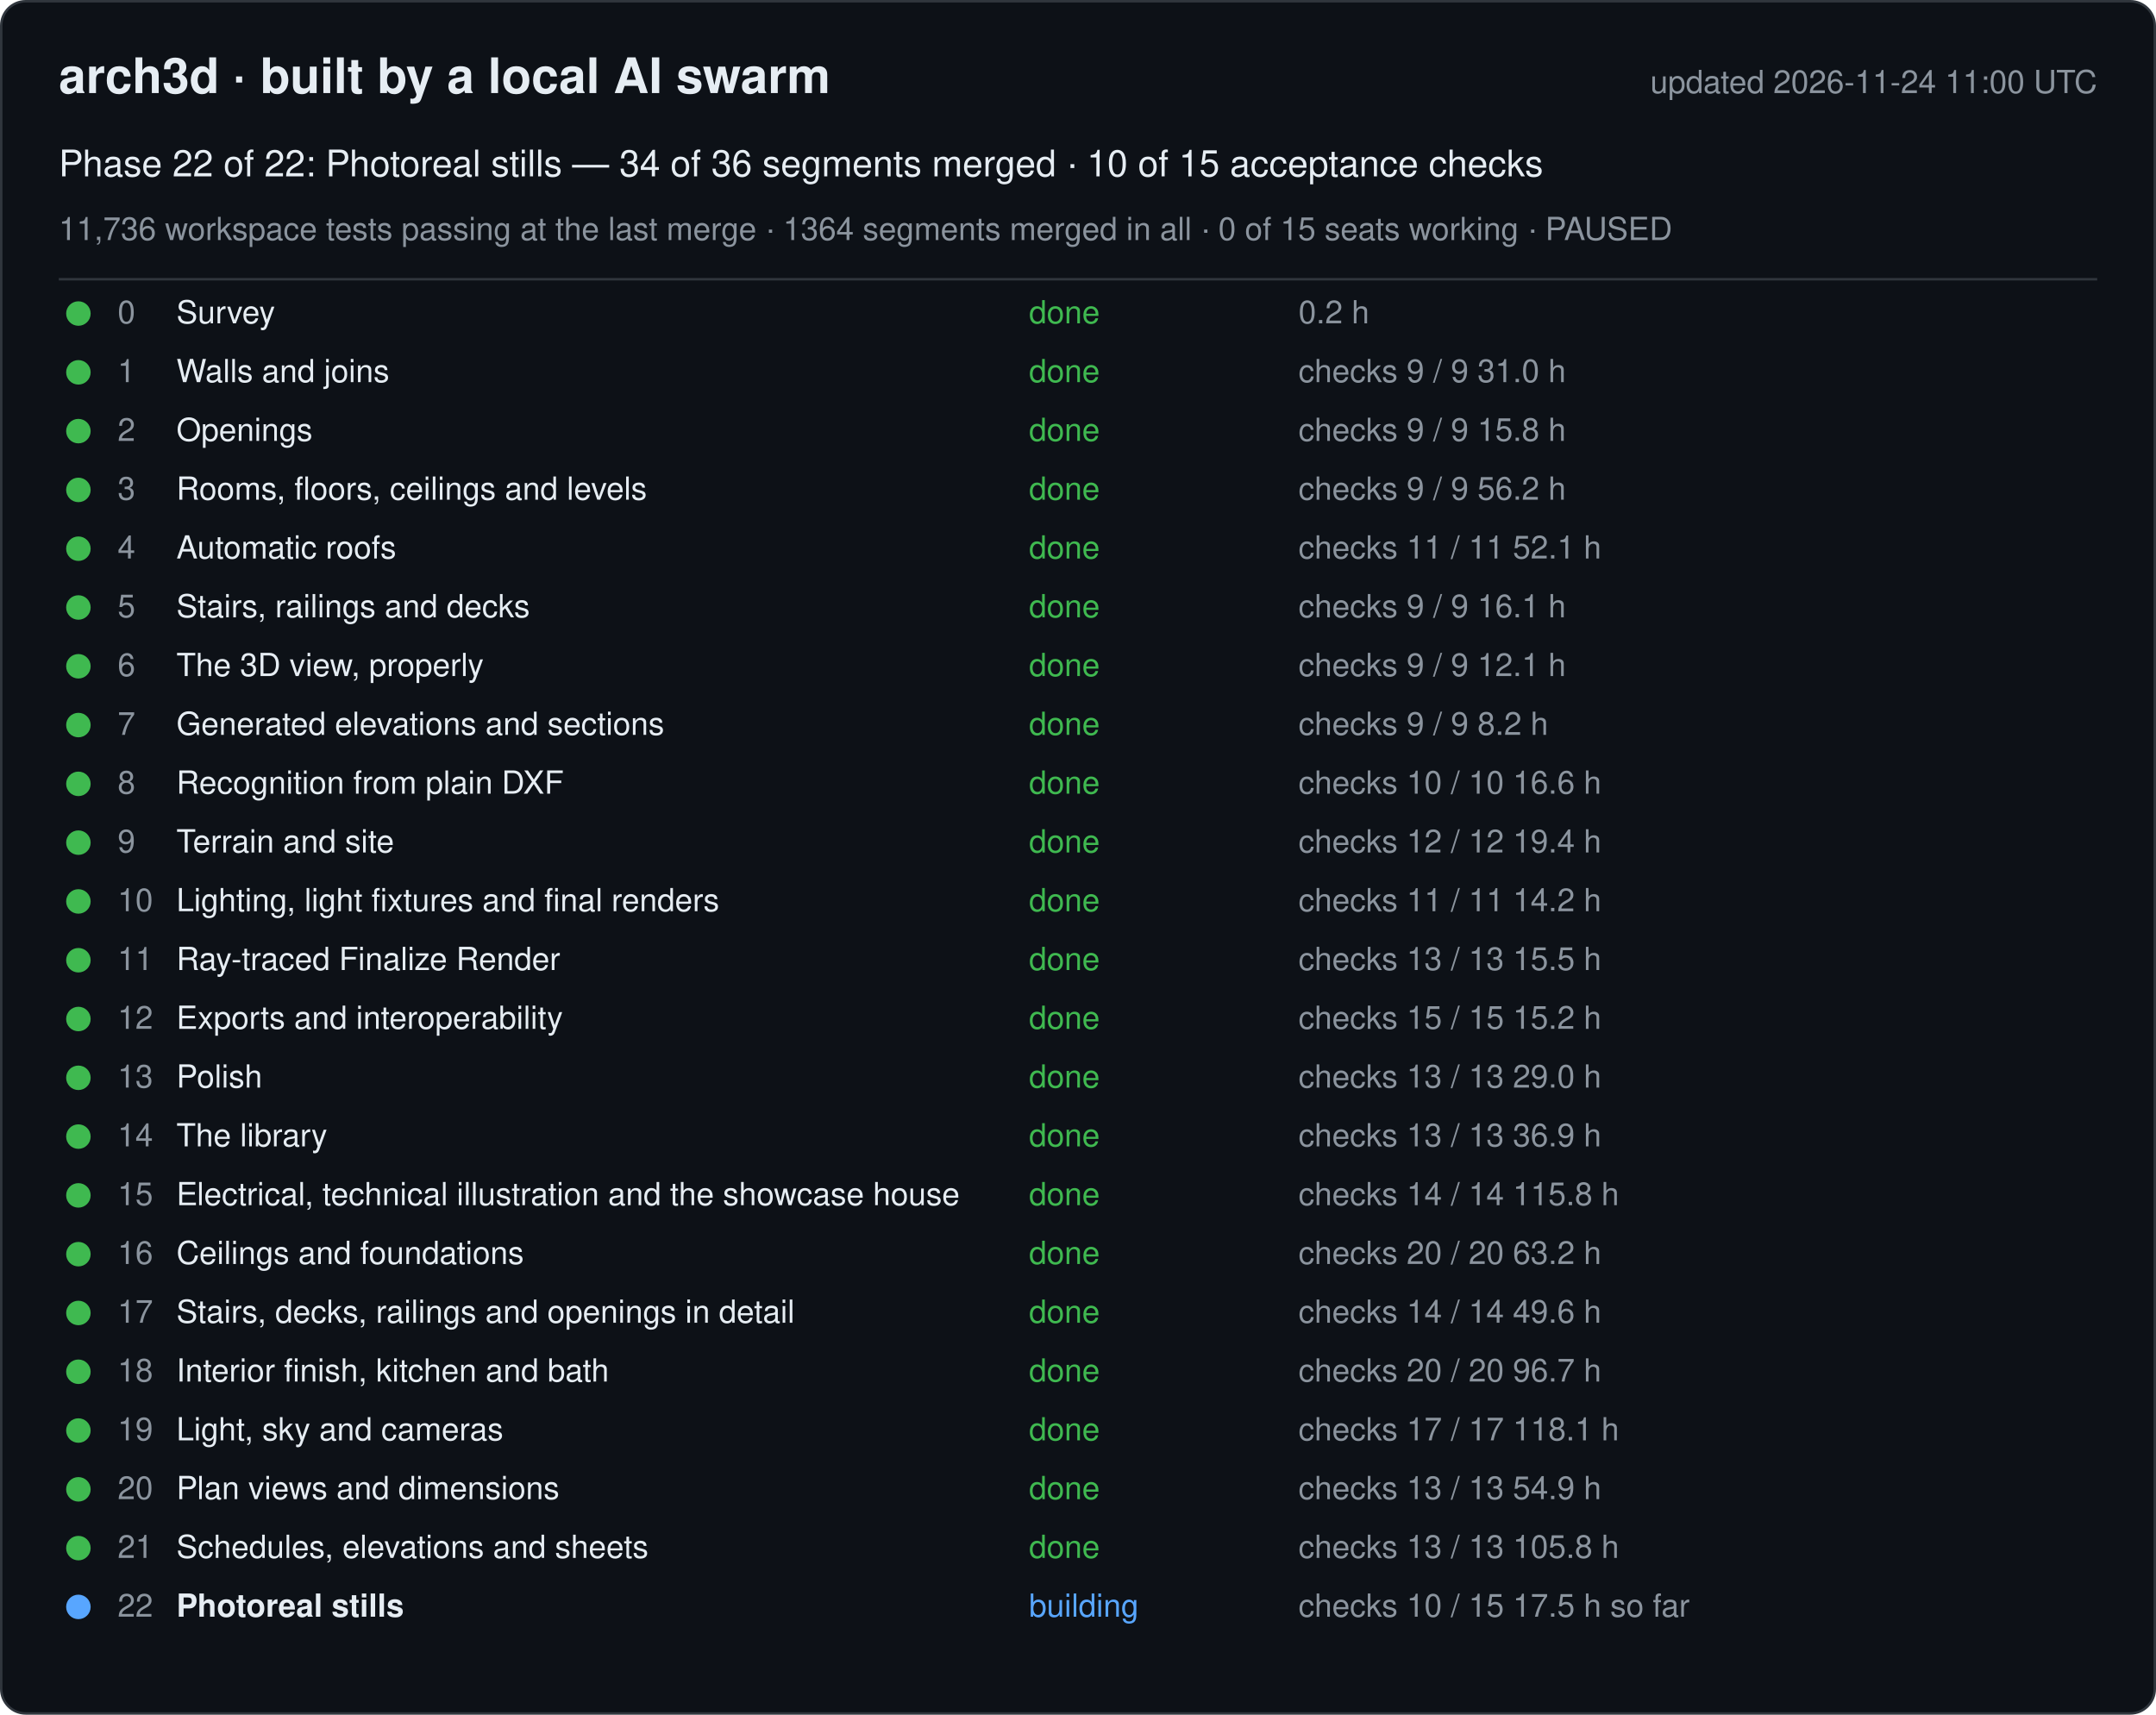
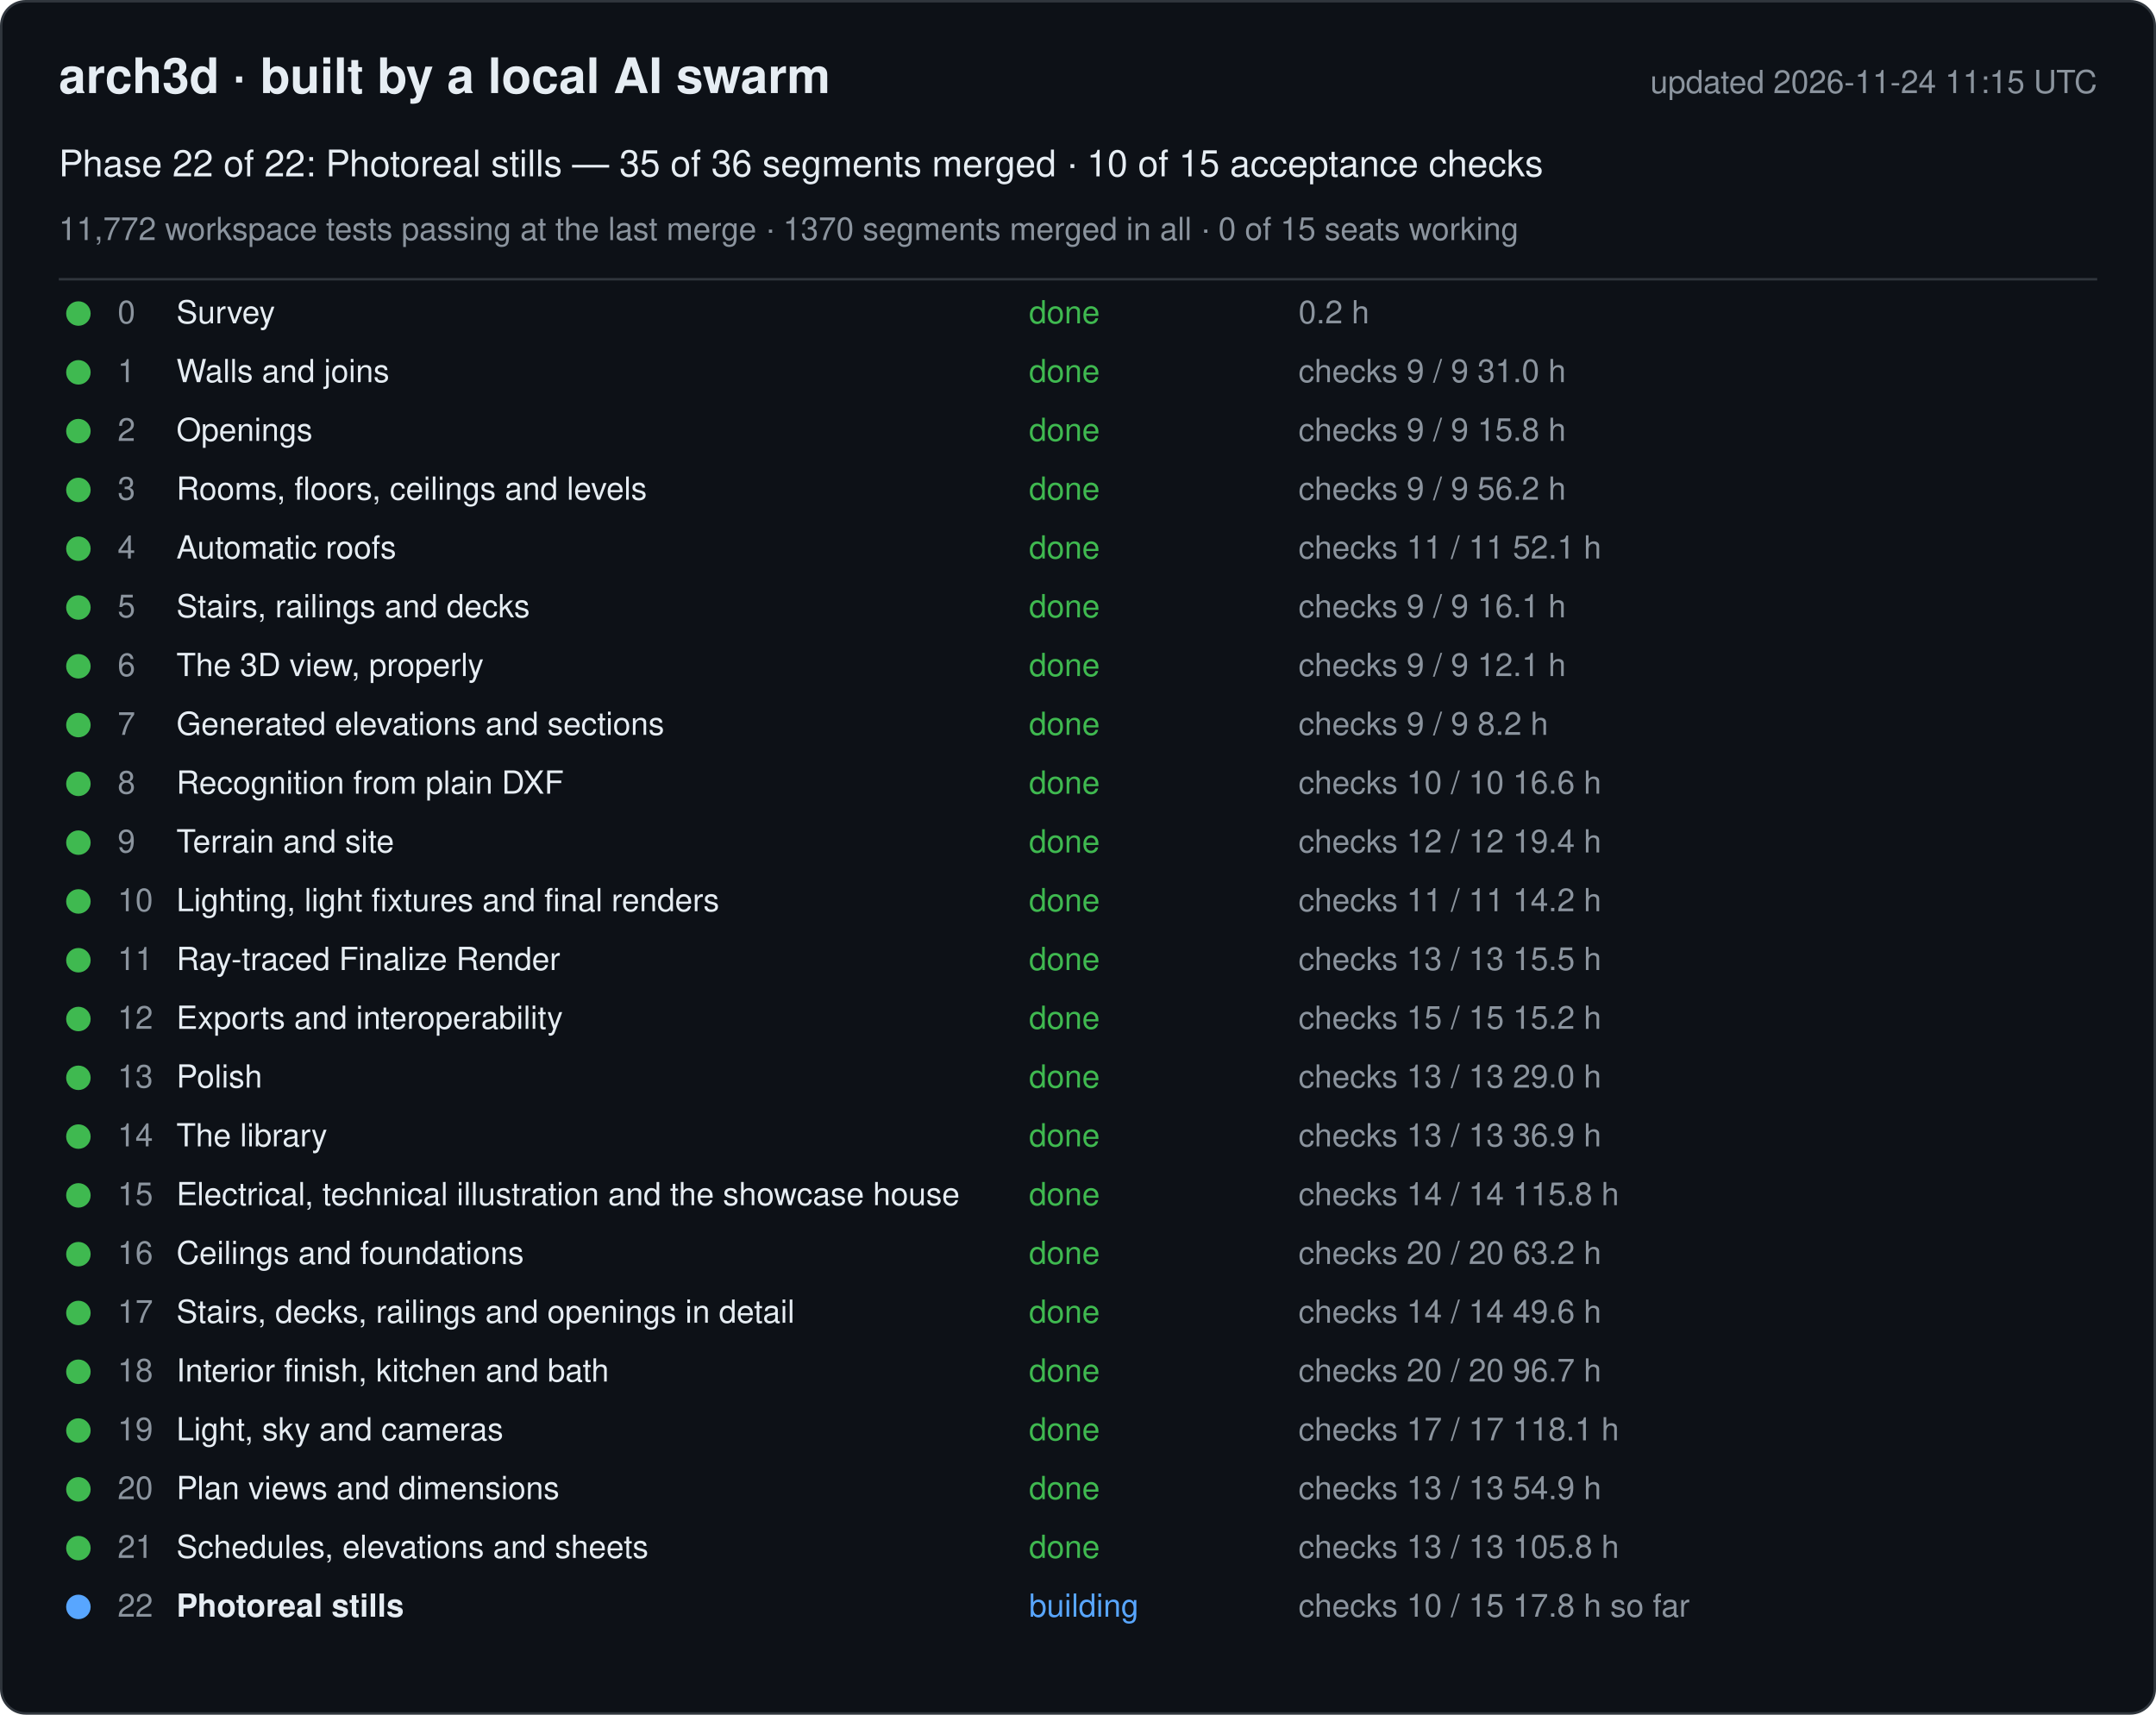
<svg xmlns="http://www.w3.org/2000/svg" width="880" height="700" viewBox="0 0 880 700" font-family="-apple-system, Segoe UI, Helvetica, Arial, sans-serif">
  <rect x="0.5" y="0.5" width="879" height="699" rx="10" fill="#0d1117" stroke="#30363d" />
  <text x="24" y="38" font-size="20" font-weight="600" fill="#e6edf3">arch3d · built by a local AI swarm</text>
-   <text x="856" y="38" font-size="13" fill="#8b949e" text-anchor="end">updated 2026-11-24 11:00 UTC</text>
-   <text x="24" y="72" font-size="15" fill="#e6edf3">Phase 22 of 22: Photoreal stills — 34 of 36 segments merged · 10 of 15 acceptance checks</text>
-   <text x="24" y="98" font-size="13" fill="#8b949e">11,736 workspace tests passing at the last merge · 1364 segments merged in all · 0 of 15 seats working · PAUSED</text>
+   <text x="856" y="38" font-size="13" fill="#8b949e" text-anchor="end">updated 2026-11-24 11:15 UTC</text>
+   <text x="24" y="72" font-size="15" fill="#e6edf3">Phase 22 of 22: Photoreal stills — 35 of 36 segments merged · 10 of 15 acceptance checks</text>
+   <text x="24" y="98" font-size="13" fill="#8b949e">11,772 workspace tests passing at the last merge · 1370 segments merged in all · 0 of 15 seats working</text>
  <line x1="24" y1="114" x2="856" y2="114" stroke="#30363d" />
  <g data-phase="0">
    <circle cx="32" cy="128" r="5" fill="#3fb950" />
    <text x="48" y="132" font-size="13" fill="#8b949e">0</text>
    <text x="72" y="132" font-size="13" fill="#e6edf3">Survey</text>
    <text x="420" y="132" font-size="13" fill="#3fb950">done</text>
    <text x="530" y="132" font-size="13" fill="#8b949e">0.2 h</text>
  </g>
  <g data-phase="1">
    <circle cx="32" cy="152" r="5" fill="#3fb950" />
    <text x="48" y="156" font-size="13" fill="#8b949e">1</text>
    <text x="72" y="156" font-size="13" fill="#e6edf3">Walls and joins</text>
    <text x="420" y="156" font-size="13" fill="#3fb950">done</text>
    <text x="530" y="156" font-size="13" fill="#8b949e">checks 9 / 9   31.0 h</text>
  </g>
  <g data-phase="2">
    <circle cx="32" cy="176" r="5" fill="#3fb950" />
    <text x="48" y="180" font-size="13" fill="#8b949e">2</text>
    <text x="72" y="180" font-size="13" fill="#e6edf3">Openings</text>
    <text x="420" y="180" font-size="13" fill="#3fb950">done</text>
    <text x="530" y="180" font-size="13" fill="#8b949e">checks 9 / 9   15.8 h</text>
  </g>
  <g data-phase="3">
    <circle cx="32" cy="200" r="5" fill="#3fb950" />
    <text x="48" y="204" font-size="13" fill="#8b949e">3</text>
    <text x="72" y="204" font-size="13" fill="#e6edf3">Rooms, floors, ceilings and levels</text>
    <text x="420" y="204" font-size="13" fill="#3fb950">done</text>
    <text x="530" y="204" font-size="13" fill="#8b949e">checks 9 / 9   56.2 h</text>
  </g>
  <g data-phase="4">
    <circle cx="32" cy="224" r="5" fill="#3fb950" />
    <text x="48" y="228" font-size="13" fill="#8b949e">4</text>
    <text x="72" y="228" font-size="13" fill="#e6edf3">Automatic roofs</text>
    <text x="420" y="228" font-size="13" fill="#3fb950">done</text>
    <text x="530" y="228" font-size="13" fill="#8b949e">checks 11 / 11   52.1 h</text>
  </g>
  <g data-phase="5">
    <circle cx="32" cy="248" r="5" fill="#3fb950" />
    <text x="48" y="252" font-size="13" fill="#8b949e">5</text>
    <text x="72" y="252" font-size="13" fill="#e6edf3">Stairs, railings and decks</text>
    <text x="420" y="252" font-size="13" fill="#3fb950">done</text>
    <text x="530" y="252" font-size="13" fill="#8b949e">checks 9 / 9   16.1 h</text>
  </g>
  <g data-phase="6">
    <circle cx="32" cy="272" r="5" fill="#3fb950" />
    <text x="48" y="276" font-size="13" fill="#8b949e">6</text>
    <text x="72" y="276" font-size="13" fill="#e6edf3">The 3D view, properly</text>
    <text x="420" y="276" font-size="13" fill="#3fb950">done</text>
    <text x="530" y="276" font-size="13" fill="#8b949e">checks 9 / 9   12.1 h</text>
  </g>
  <g data-phase="7">
    <circle cx="32" cy="296" r="5" fill="#3fb950" />
    <text x="48" y="300" font-size="13" fill="#8b949e">7</text>
    <text x="72" y="300" font-size="13" fill="#e6edf3">Generated elevations and sections</text>
    <text x="420" y="300" font-size="13" fill="#3fb950">done</text>
    <text x="530" y="300" font-size="13" fill="#8b949e">checks 9 / 9   8.2 h</text>
  </g>
  <g data-phase="8">
    <circle cx="32" cy="320" r="5" fill="#3fb950" />
    <text x="48" y="324" font-size="13" fill="#8b949e">8</text>
    <text x="72" y="324" font-size="13" fill="#e6edf3">Recognition from plain DXF</text>
    <text x="420" y="324" font-size="13" fill="#3fb950">done</text>
    <text x="530" y="324" font-size="13" fill="#8b949e">checks 10 / 10   16.6 h</text>
  </g>
  <g data-phase="9">
    <circle cx="32" cy="344" r="5" fill="#3fb950" />
    <text x="48" y="348" font-size="13" fill="#8b949e">9</text>
    <text x="72" y="348" font-size="13" fill="#e6edf3">Terrain and site</text>
    <text x="420" y="348" font-size="13" fill="#3fb950">done</text>
    <text x="530" y="348" font-size="13" fill="#8b949e">checks 12 / 12   19.4 h</text>
  </g>
  <g data-phase="10">
    <circle cx="32" cy="368" r="5" fill="#3fb950" />
    <text x="48" y="372" font-size="13" fill="#8b949e">10</text>
    <text x="72" y="372" font-size="13" fill="#e6edf3">Lighting, light fixtures and final renders</text>
    <text x="420" y="372" font-size="13" fill="#3fb950">done</text>
    <text x="530" y="372" font-size="13" fill="#8b949e">checks 11 / 11   14.2 h</text>
  </g>
  <g data-phase="11">
    <circle cx="32" cy="392" r="5" fill="#3fb950" />
    <text x="48" y="396" font-size="13" fill="#8b949e">11</text>
    <text x="72" y="396" font-size="13" fill="#e6edf3">Ray-traced Finalize Render</text>
    <text x="420" y="396" font-size="13" fill="#3fb950">done</text>
    <text x="530" y="396" font-size="13" fill="#8b949e">checks 13 / 13   15.5 h</text>
  </g>
  <g data-phase="12">
    <circle cx="32" cy="416" r="5" fill="#3fb950" />
    <text x="48" y="420" font-size="13" fill="#8b949e">12</text>
    <text x="72" y="420" font-size="13" fill="#e6edf3">Exports and interoperability</text>
    <text x="420" y="420" font-size="13" fill="#3fb950">done</text>
    <text x="530" y="420" font-size="13" fill="#8b949e">checks 15 / 15   15.2 h</text>
  </g>
  <g data-phase="13">
    <circle cx="32" cy="440" r="5" fill="#3fb950" />
    <text x="48" y="444" font-size="13" fill="#8b949e">13</text>
    <text x="72" y="444" font-size="13" fill="#e6edf3">Polish</text>
    <text x="420" y="444" font-size="13" fill="#3fb950">done</text>
    <text x="530" y="444" font-size="13" fill="#8b949e">checks 13 / 13   29.0 h</text>
  </g>
  <g data-phase="14">
    <circle cx="32" cy="464" r="5" fill="#3fb950" />
    <text x="48" y="468" font-size="13" fill="#8b949e">14</text>
    <text x="72" y="468" font-size="13" fill="#e6edf3">The library</text>
    <text x="420" y="468" font-size="13" fill="#3fb950">done</text>
    <text x="530" y="468" font-size="13" fill="#8b949e">checks 13 / 13   36.9 h</text>
  </g>
  <g data-phase="15">
    <circle cx="32" cy="488" r="5" fill="#3fb950" />
    <text x="48" y="492" font-size="13" fill="#8b949e">15</text>
    <text x="72" y="492" font-size="13" fill="#e6edf3">Electrical, technical illustration and the showcase house</text>
    <text x="420" y="492" font-size="13" fill="#3fb950">done</text>
    <text x="530" y="492" font-size="13" fill="#8b949e">checks 14 / 14   115.8 h</text>
  </g>
  <g data-phase="16">
    <circle cx="32" cy="512" r="5" fill="#3fb950" />
    <text x="48" y="516" font-size="13" fill="#8b949e">16</text>
    <text x="72" y="516" font-size="13" fill="#e6edf3">Ceilings and foundations</text>
    <text x="420" y="516" font-size="13" fill="#3fb950">done</text>
    <text x="530" y="516" font-size="13" fill="#8b949e">checks 20 / 20   63.2 h</text>
  </g>
  <g data-phase="17">
    <circle cx="32" cy="536" r="5" fill="#3fb950" />
    <text x="48" y="540" font-size="13" fill="#8b949e">17</text>
    <text x="72" y="540" font-size="13" fill="#e6edf3">Stairs, decks, railings and openings in detail</text>
    <text x="420" y="540" font-size="13" fill="#3fb950">done</text>
    <text x="530" y="540" font-size="13" fill="#8b949e">checks 14 / 14   49.6 h</text>
  </g>
  <g data-phase="18">
    <circle cx="32" cy="560" r="5" fill="#3fb950" />
    <text x="48" y="564" font-size="13" fill="#8b949e">18</text>
    <text x="72" y="564" font-size="13" fill="#e6edf3">Interior finish, kitchen and bath</text>
    <text x="420" y="564" font-size="13" fill="#3fb950">done</text>
    <text x="530" y="564" font-size="13" fill="#8b949e">checks 20 / 20   96.7 h</text>
  </g>
  <g data-phase="19">
    <circle cx="32" cy="584" r="5" fill="#3fb950" />
    <text x="48" y="588" font-size="13" fill="#8b949e">19</text>
    <text x="72" y="588" font-size="13" fill="#e6edf3">Light, sky and cameras</text>
    <text x="420" y="588" font-size="13" fill="#3fb950">done</text>
    <text x="530" y="588" font-size="13" fill="#8b949e">checks 17 / 17   118.1 h</text>
  </g>
  <g data-phase="20">
    <circle cx="32" cy="608" r="5" fill="#3fb950" />
    <text x="48" y="612" font-size="13" fill="#8b949e">20</text>
    <text x="72" y="612" font-size="13" fill="#e6edf3">Plan views and dimensions</text>
    <text x="420" y="612" font-size="13" fill="#3fb950">done</text>
    <text x="530" y="612" font-size="13" fill="#8b949e">checks 13 / 13   54.9 h</text>
  </g>
  <g data-phase="21">
    <circle cx="32" cy="632" r="5" fill="#3fb950" />
    <text x="48" y="636" font-size="13" fill="#8b949e">21</text>
    <text x="72" y="636" font-size="13" fill="#e6edf3">Schedules, elevations and sheets</text>
    <text x="420" y="636" font-size="13" fill="#3fb950">done</text>
    <text x="530" y="636" font-size="13" fill="#8b949e">checks 13 / 13   105.8 h</text>
  </g>
  <g data-phase="22">
    <circle cx="32" cy="656" r="5" fill="#58a6ff" />
    <text x="48" y="660" font-size="13" fill="#8b949e">22</text>
    <text x="72" y="660" font-size="13" fill="#e6edf3" font-weight="600">Photoreal stills</text>
    <text x="420" y="660" font-size="13" fill="#58a6ff">building</text>
-     <text x="530" y="660" font-size="13" fill="#8b949e">checks 10 / 15   17.5 h so far</text>
+     <text x="530" y="660" font-size="13" fill="#8b949e">checks 10 / 15   17.8 h so far</text>
  </g>
</svg>
